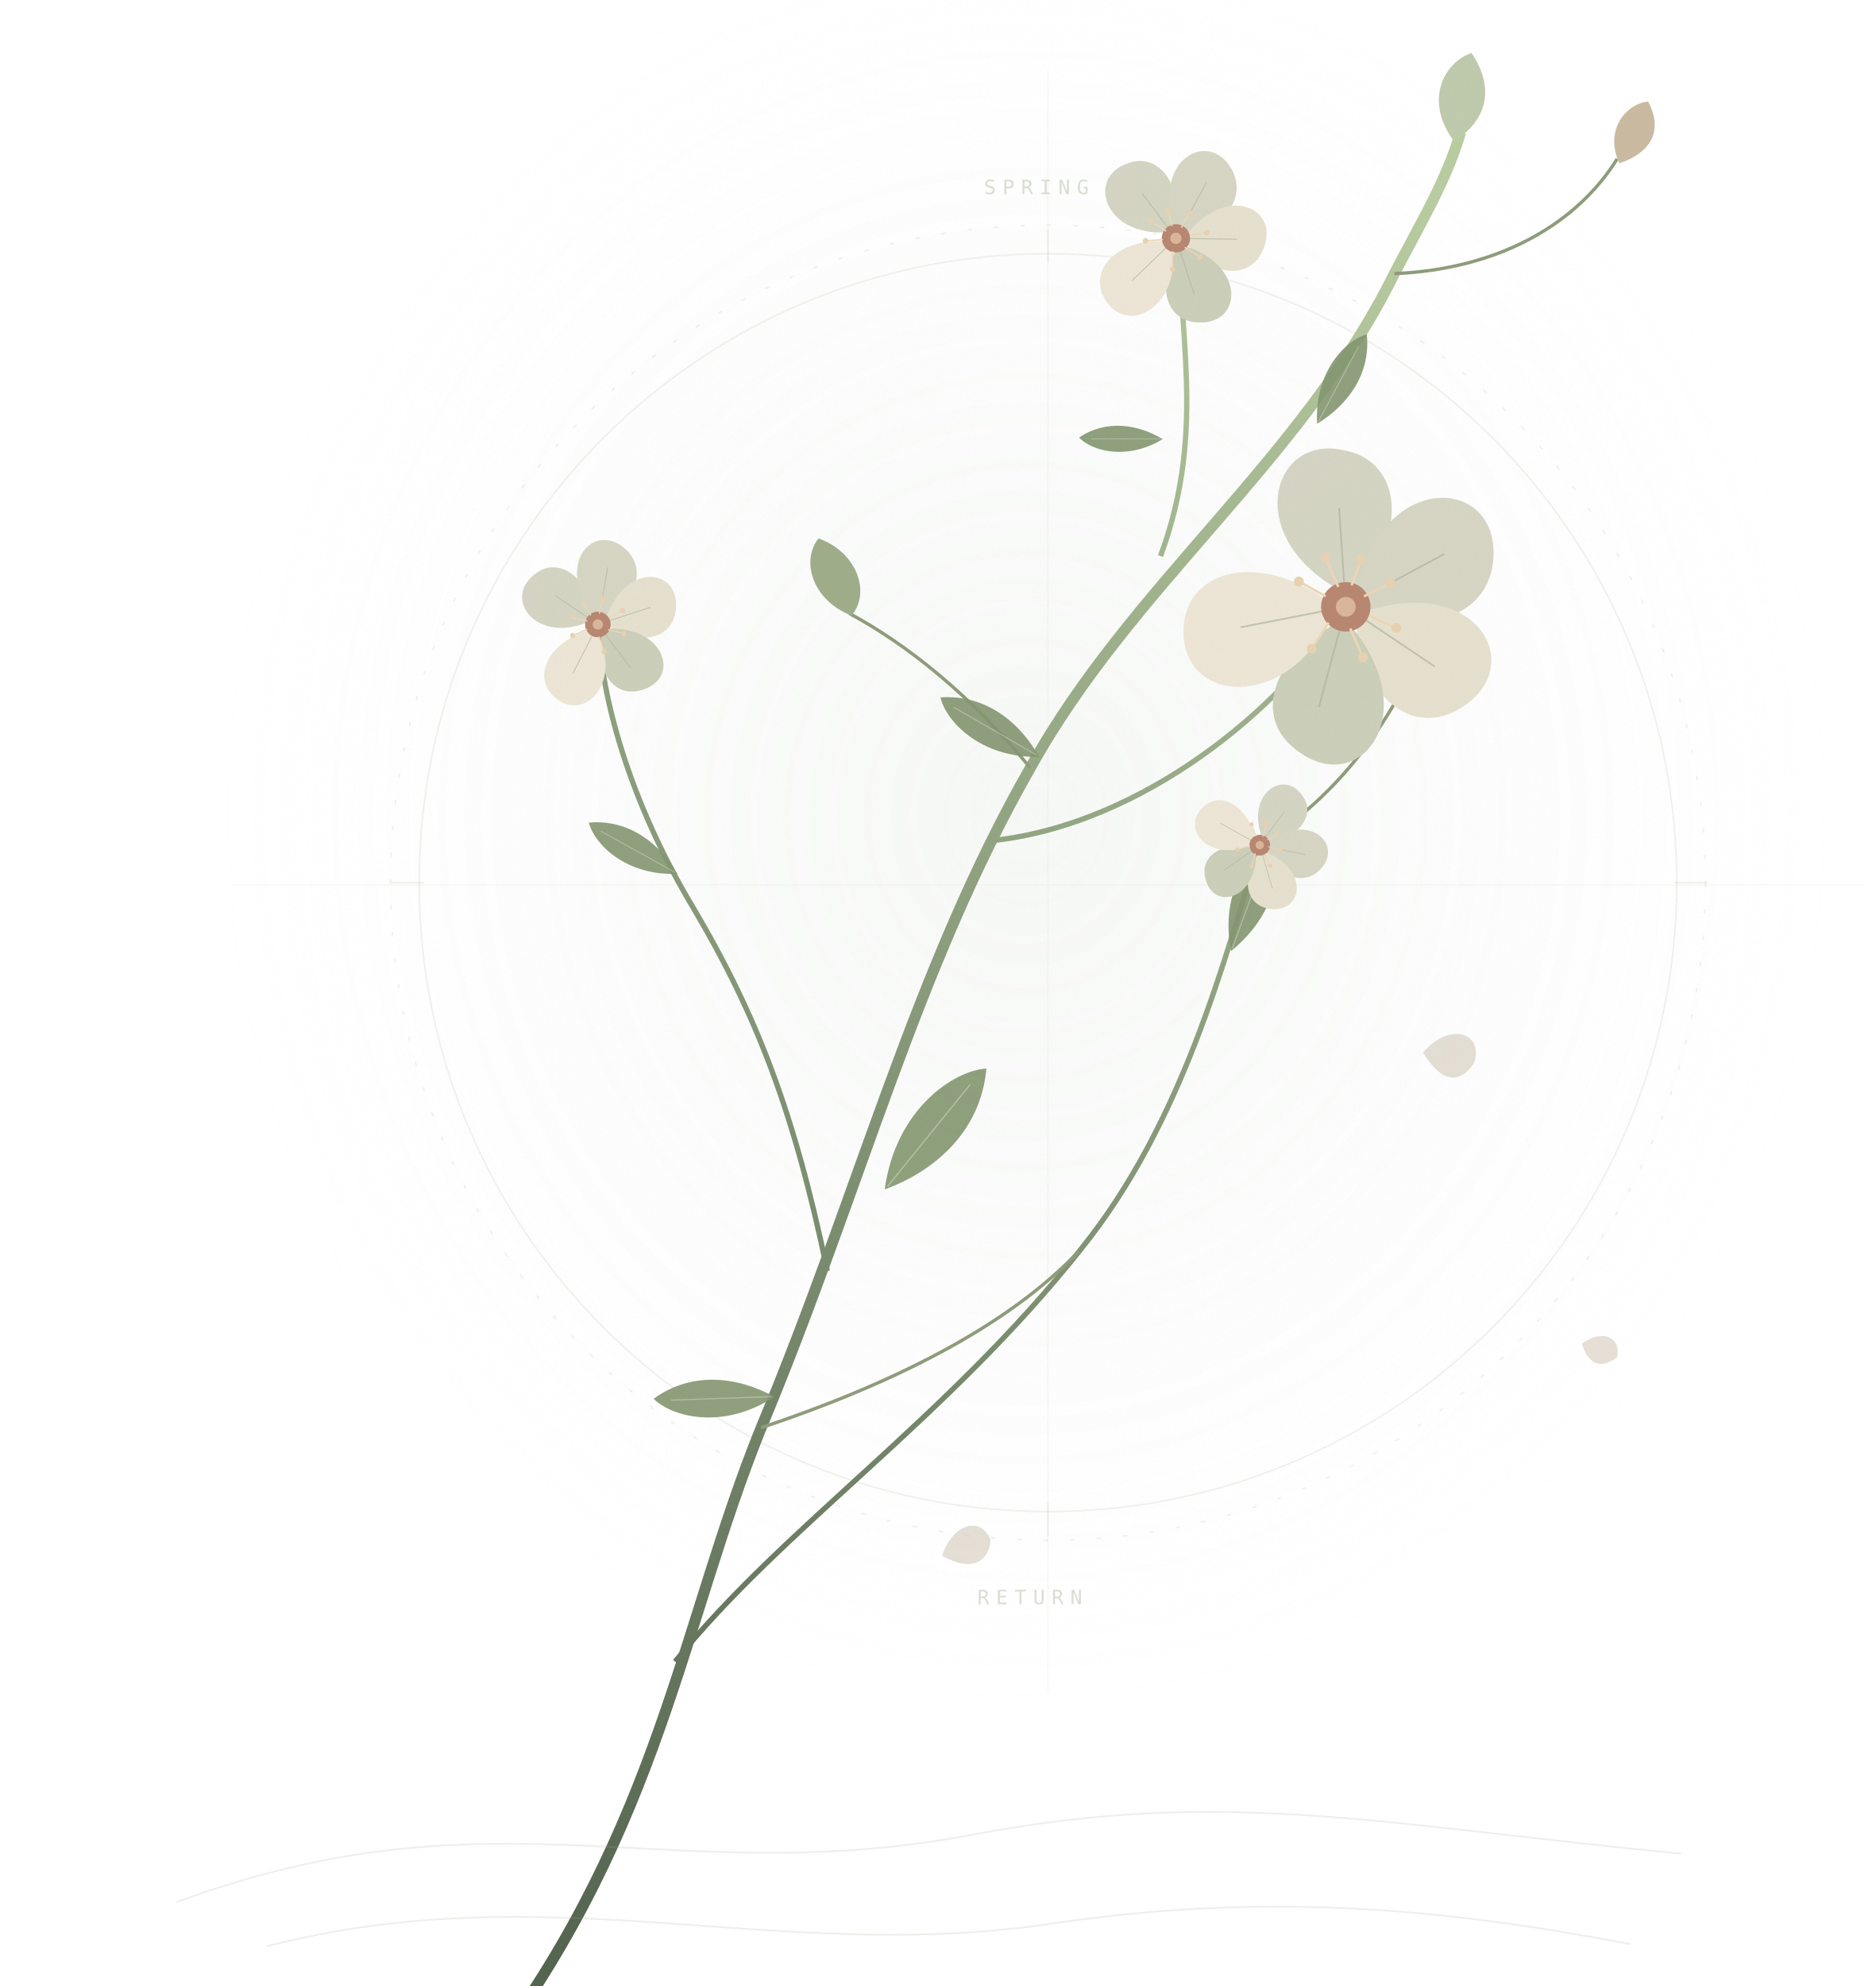
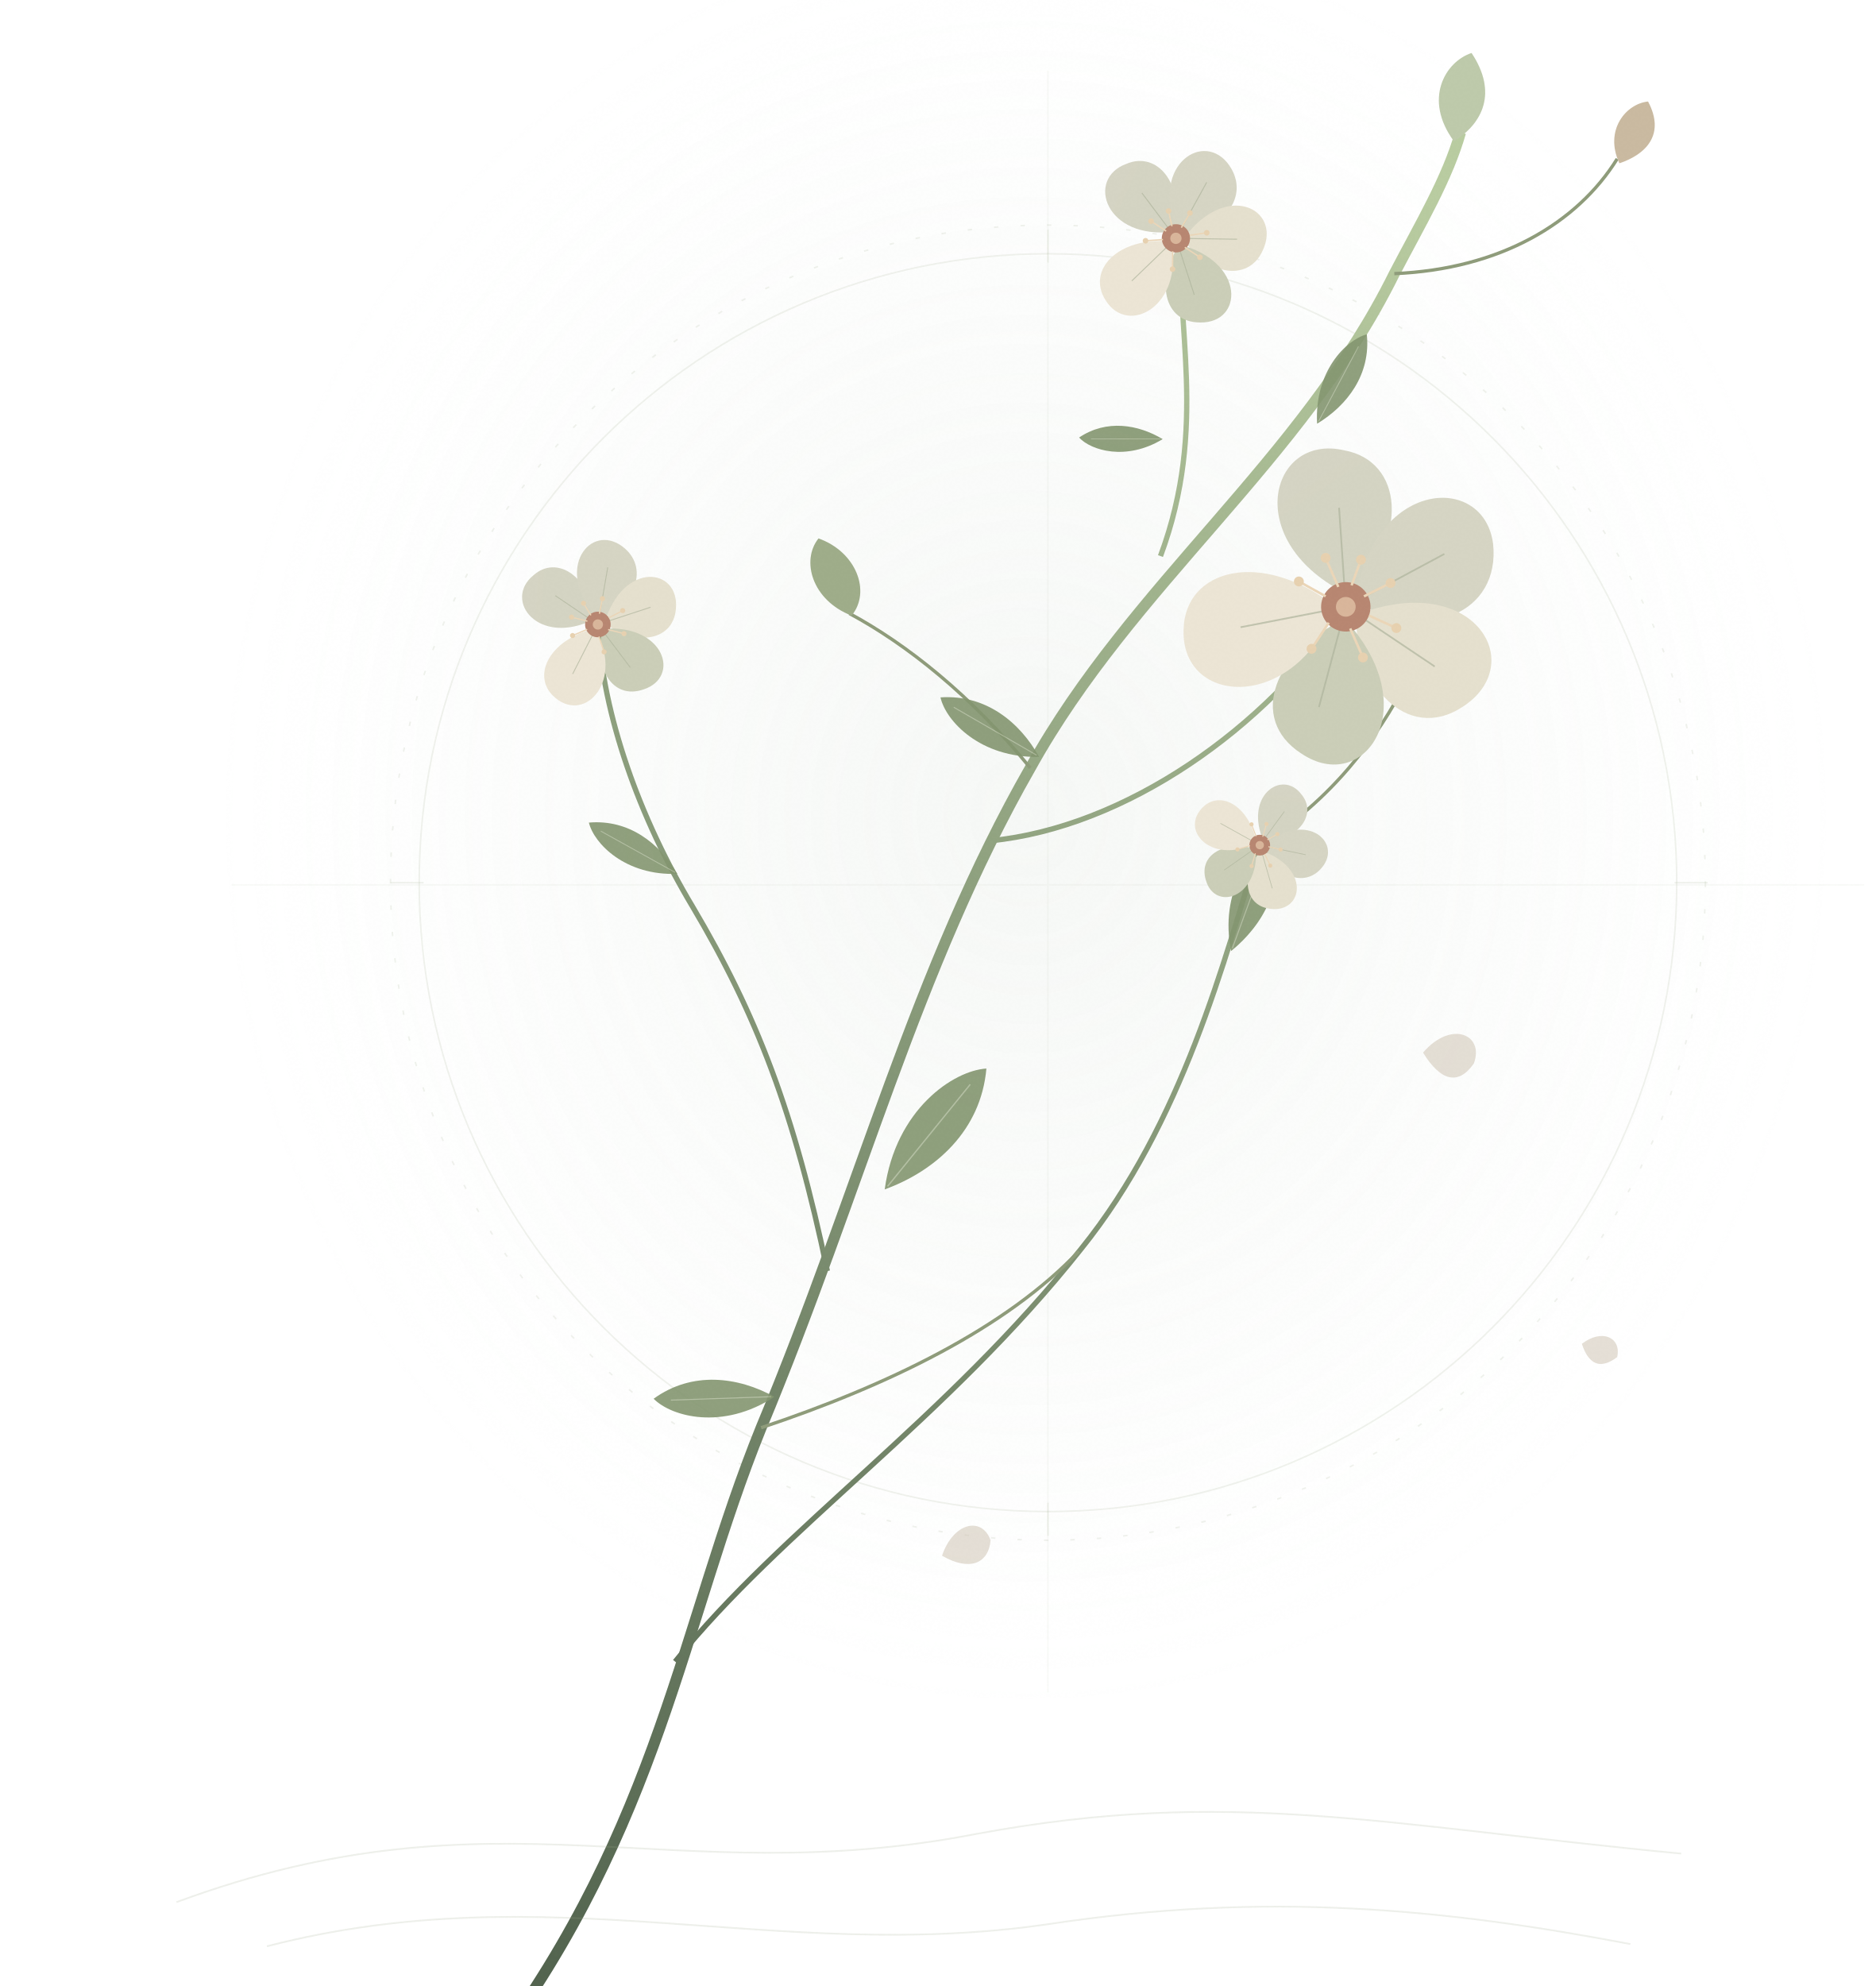
<svg xmlns="http://www.w3.org/2000/svg" width="850" height="900" viewBox="0 0 850 900" fill="none">
  <defs>
    <linearGradient id="branch" x1="230" y1="880" x2="650" y2="90" gradientUnits="userSpaceOnUse">
      <stop stop-color="#53644f" />
      <stop offset="1" stop-color="#b8cba0" />
    </linearGradient>
    <radialGradient id="halo">
      <stop stop-color="#acbdaa" stop-opacity=".12" />
      <stop offset="1" stop-color="#acbdaa" stop-opacity="0" />
    </radialGradient>
    <linearGradient id="petal" x1="-45" y1="-55" x2="55" y2="50">
      <stop stop-color="#f2eddf" />
      <stop offset="1" stop-color="#b4b8a5" />
    </linearGradient>
    <filter id="paper">
      <feTurbulence type="fractalNoise" baseFrequency=".8" numOctaves="3" stitchTiles="stitch" />
      <feColorMatrix type="saturate" values="0" />
    </filter>
    <g id="flower">
      <path d="M0-5C-48-14-48-60-17-61 7-63 18-34 0-5Z" fill="url(#petal)" />
      <path d="M3-3C-3-53 40-67 51-40 61-14 36 6 3-3Z" fill="#d5d4c3" />
      <path d="M5 2C46-28 78 3 56 27 38 47 11 29 5 2Z" fill="#e4dfcd" />
      <path d="M1 5C42 31 27 72-2 62-27 54-23 24 1 5Z" fill="#cacdb7" />
      <path d="M-4 1C-9 47-54 56-61 26-67 2-39-14-4 1Z" fill="#ebe4d4" />
      <path d="M0 0-13-38M0 0 33-31M0 0 41 14M0 0 0 42M0 0-39 19" stroke="#aeb49c" stroke-width=".7" opacity=".7" />
      <circle r="10" fill="#b78671" />
      <circle r="4" fill="#d8b59a" />
      <g stroke="#ead5b7" stroke-width="1">
        <path d="M0-9 1-20M6-6 15-14M10 1 22 3M4 8 12 18M-5 8-9 20M-9-2-21-5M-5-7-13-17" />
      </g>
      <g fill="#e6d0af">
        <circle cx="1" cy="-20" r="2" />
        <circle cx="15" cy="-14" r="2" />
        <circle cx="22" cy="3" r="2" />
        <circle cx="12" cy="18" r="2" />
        <circle cx="-9" cy="20" r="2" />
        <circle cx="-21" cy="-5" r="2" />
        <circle cx="-13" cy="-17" r="2" />
      </g>
    </g>
    <g id="leaf">
      <path d="M0 0C20-38 56-47 73-42 59-12 29 0 0 0Z" fill="#83956f" />
      <path d="M2-1 62-37" stroke="#acb89a" stroke-width=".7" />
    </g>
  </defs>
  <ellipse cx="465" cy="370" rx="370" ry="400" fill="url(#halo)" />
  <g stroke="#a6b197" stroke-opacity=".17" stroke-width=".7">
    <circle cx="475" cy="400" r="285" />
    <circle cx="475" cy="400" r="298" stroke-dasharray="2 10" />
    <path d="M105 401h740M475 32v735" stroke-opacity=".08" />
    <path d="M475 104v15M475 681v15M177 400h15M759 400h15" />
  </g>
-   <g fill="#a3ad96" fill-opacity=".4" font-family="monospace" font-size="9" letter-spacing="3">
-     <text x="446" y="88">SPRING</text>
-     <text x="443" y="727">RETURN</text>
-   </g>
+   <g fill="#a3ad96" fill-opacity=".4" font-family="monospace" font-size="9" letter-spacing="3" />
  <path d="M223 929C299 827 309 736 345 647 390 539 415 439 467 348 513 265 590 209 632 124 644 101 656 81 662 60" stroke="url(#branch)" stroke-width="5" />
  <path d="M306 753C354 693 429 643 490 566 536 509 555 435 571 383M375 576C360 504 343 460 314 411 290 371 273 324 271 283M449 381C510 375 574 330 610 276M526 252C548 193 532 146 536 107" stroke="url(#branch)" stroke-width="2.4" />
  <path d="M345 647C402 628 456 602 489 567M467 348C440 315 411 292 385 278M571 383C604 362 624 335 638 308M632 124C680 122 715 101 733 72" stroke="#8e9b7a" stroke-width="1.5" />
  <g opacity=".9">
    <use href="#leaf" transform="translate(401 539) rotate(-20) scale(.85)" />
    <use href="#leaf" transform="translate(351 633) rotate(-151) scale(.65)" />
    <use href="#leaf" transform="translate(471 343) rotate(-119) scale(.62)" />
    <use href="#leaf" transform="translate(558 431) rotate(-39) scale(.64)" />
    <use href="#leaf" transform="translate(597 192) rotate(-31) scale(.55)" />
    <use href="#leaf" transform="translate(307 396) rotate(-120) scale(.55)" />
    <use href="#leaf" transform="translate(527 199) rotate(-149) scale(.45)" />
  </g>
  <use href="#flower" transform="translate(610 275) rotate(15) scale(1.12)" />
  <use href="#flower" transform="translate(533 108) rotate(-18) scale(.64)" />
  <use href="#flower" transform="translate(271 283) rotate(-37) scale(.58)" />
  <use href="#flower" transform="translate(571 383) rotate(55) scale(.47)" />
  <path d="M659 64C645 45 655 28 667 24 679 42 672 56 659 64Z" fill="#bdc9aa" />
  <path d="M734 74C727 59 737 47 747 46 755 61 746 70 734 74Z" fill="#c9b9a0" />
  <path d="M386 279C368 272 363 254 371 244 388 250 395 268 386 279Z" fill="#9eac89" />
  <g fill="#c9bdab" opacity=".5">
    <path d="M645 477c13-15 28-8 23 5-7 10-15 8-23-5Z" />
    <path d="M427 705c5-15 18-18 22-7-1 11-10 14-22 7Z" />
    <path d="M717 609c9-7 18-3 16 6-8 6-13 3-16-6Z" />
  </g>
  <g stroke="#9fa88e" stroke-opacity=".18" stroke-width=".8">
    <path d="M80 862c146-54 224-4 363-31 114-21 183-4 319 9" />
    <path d="M121 882c128-33 230 8 354-10 99-15 180-7 264 9" />
  </g>
  <rect width="850" height="900" filter="url(#paper)" opacity=".035" style="mix-blend-mode:soft-light" />
</svg>
